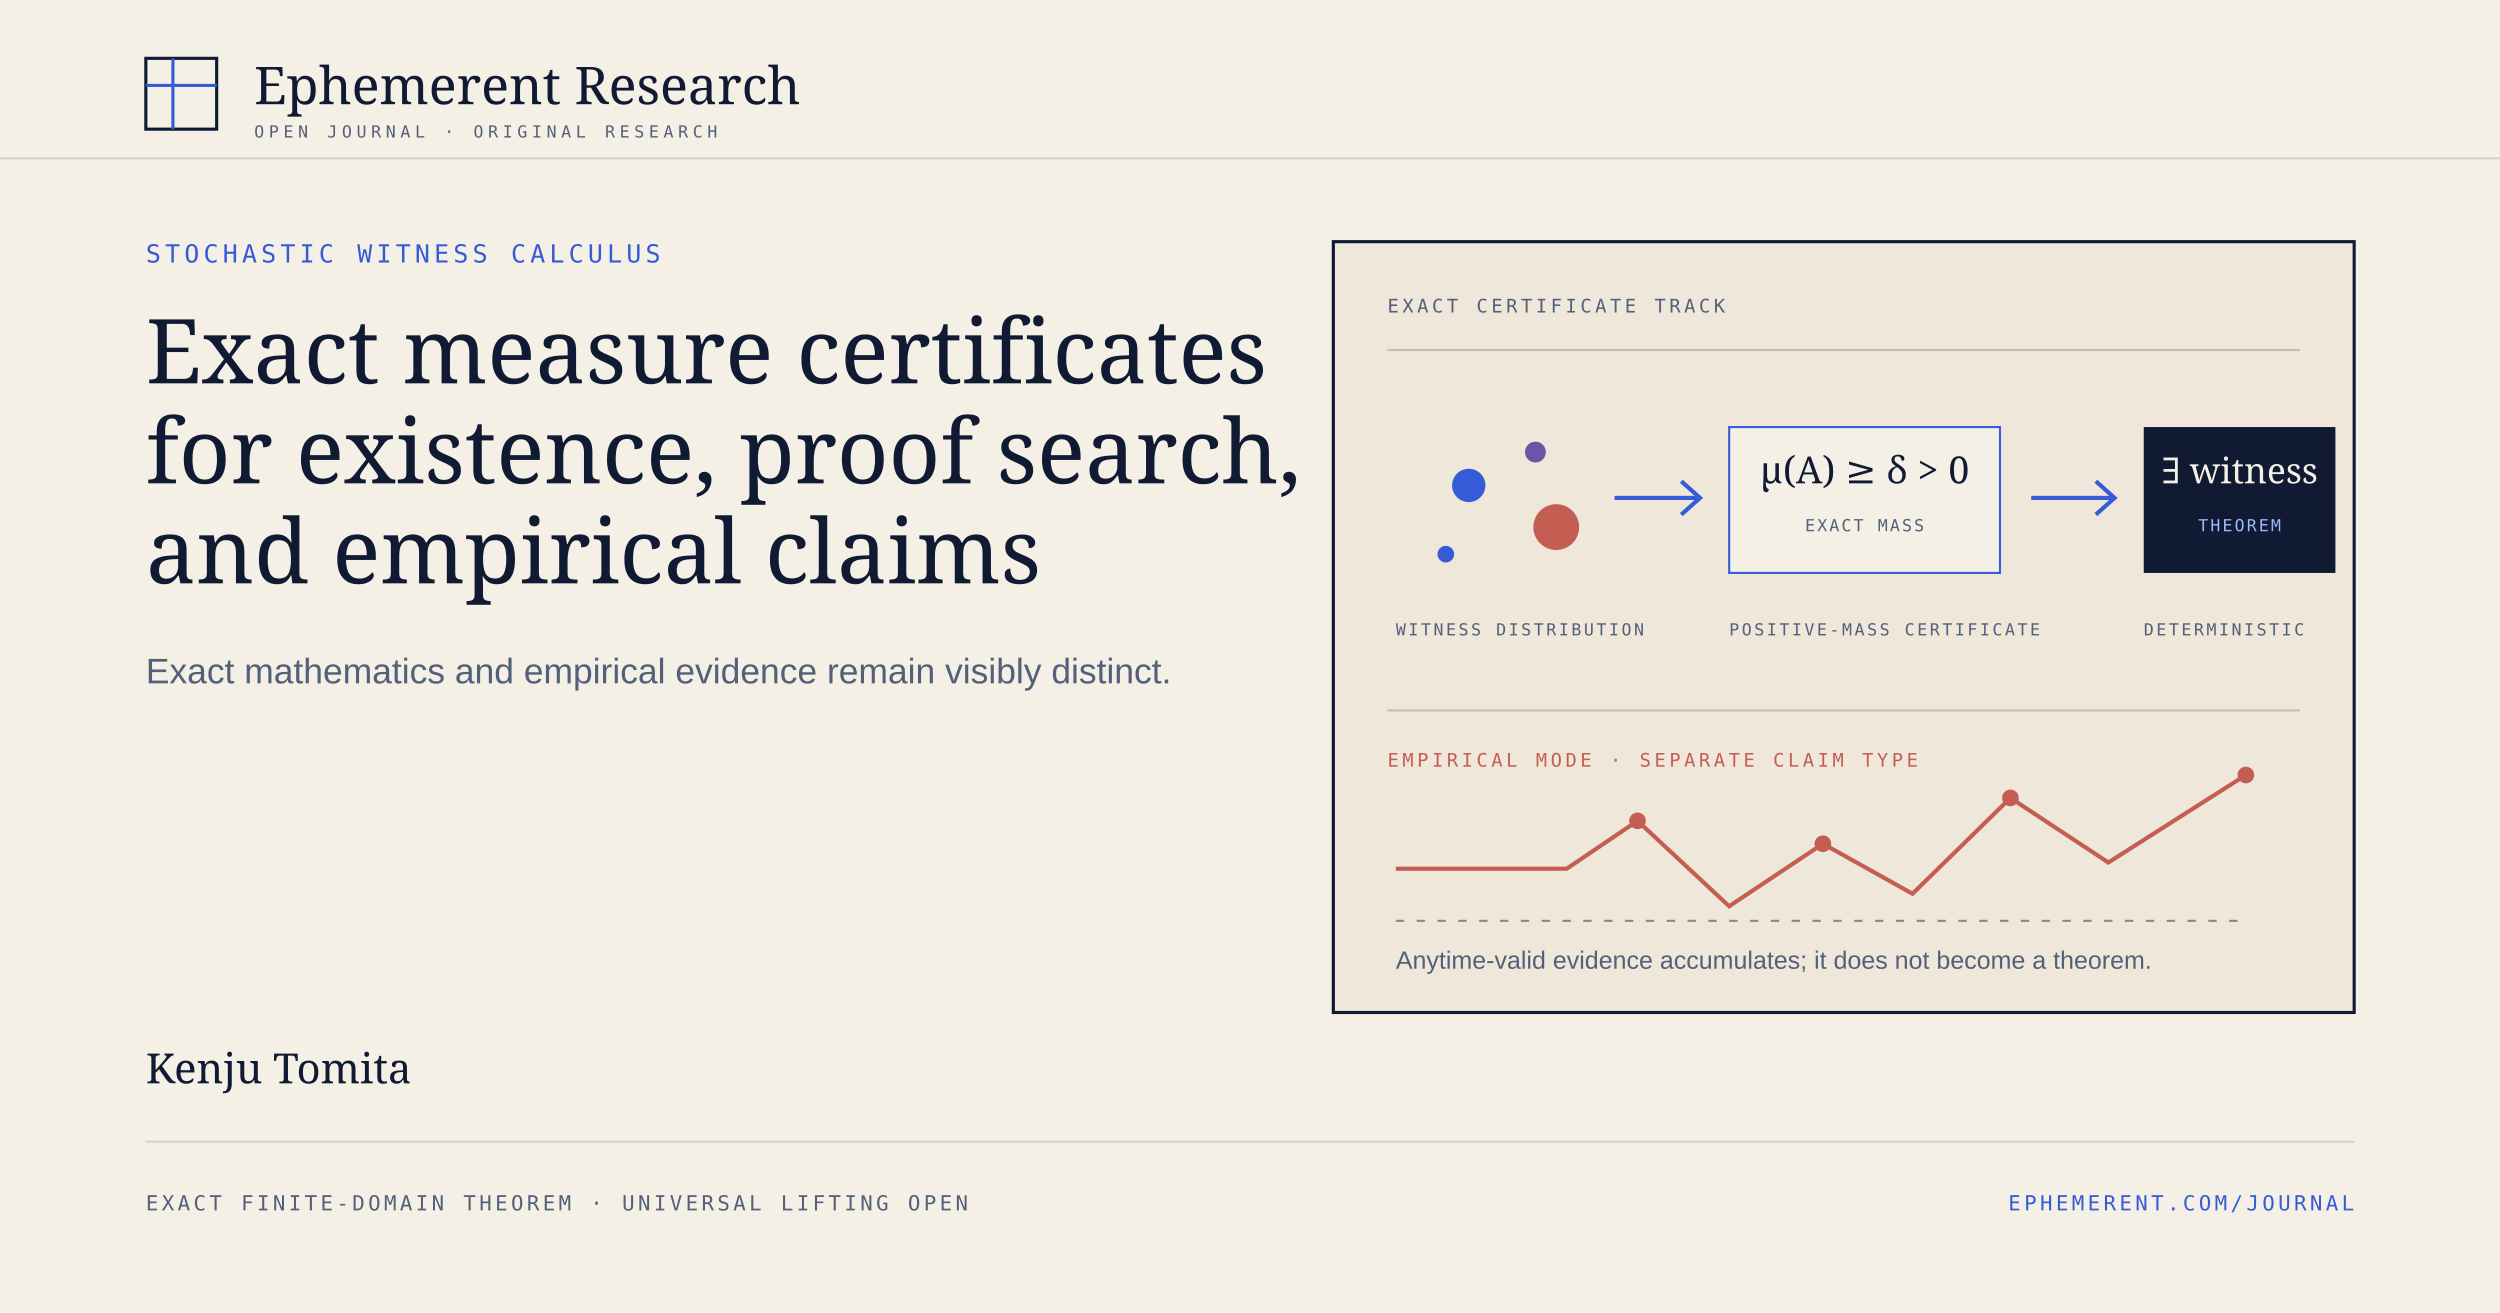
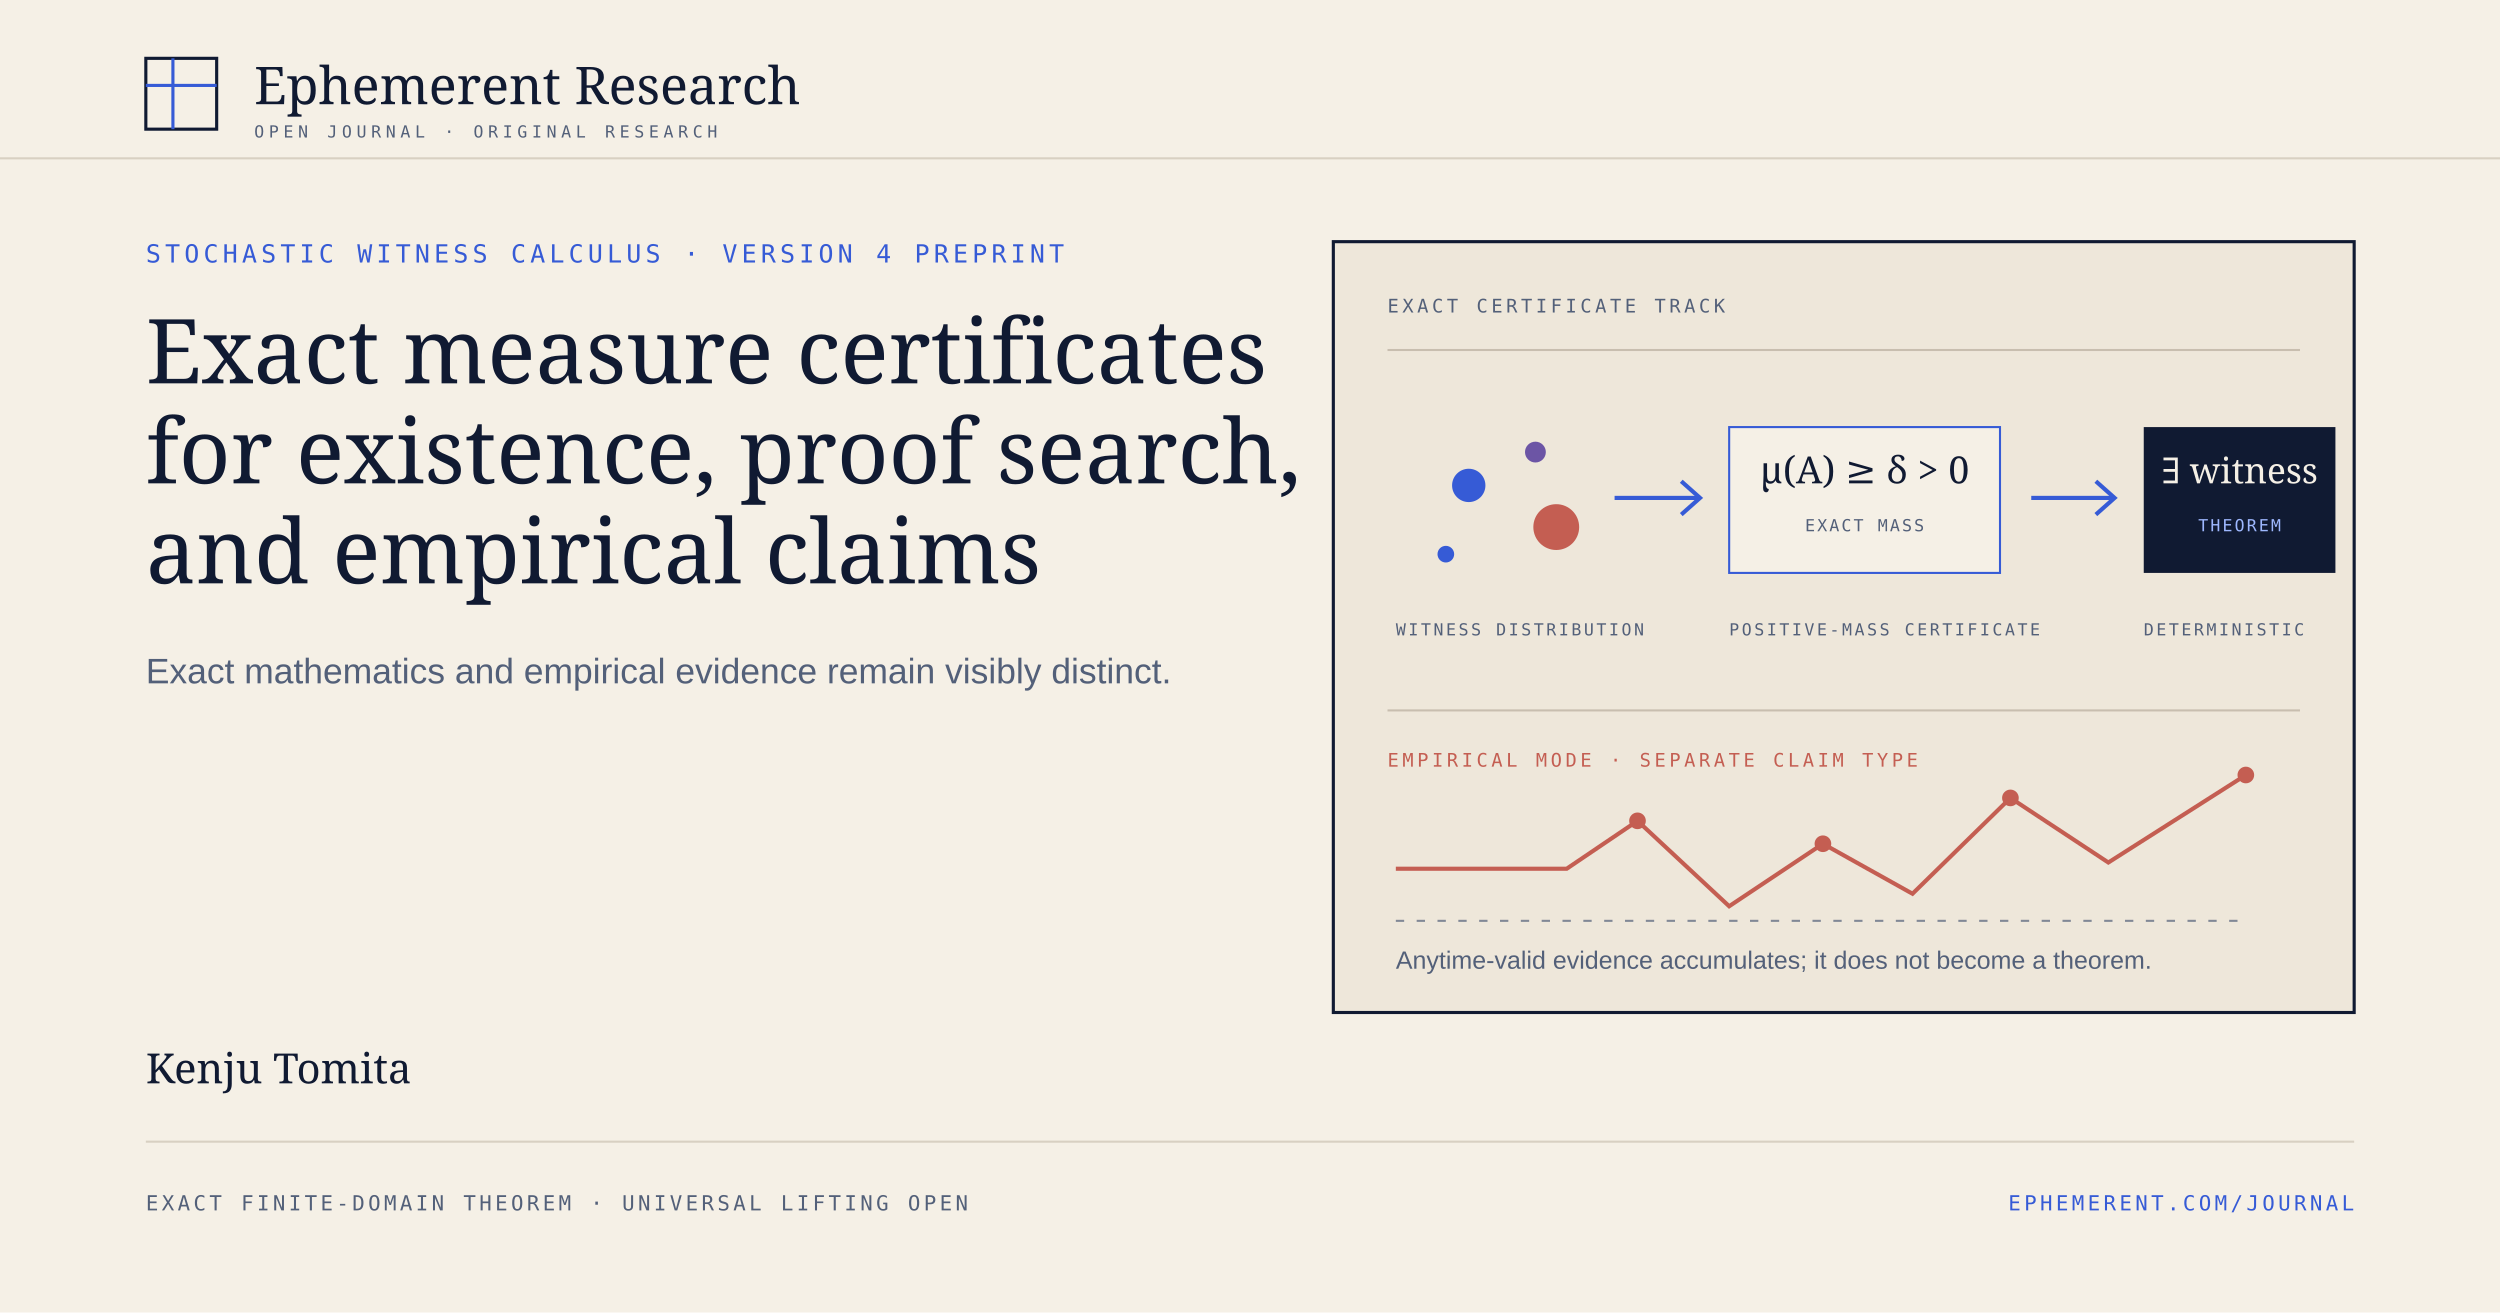
<svg xmlns="http://www.w3.org/2000/svg" width="1200" height="630" viewBox="0 0 1200 630" role="img" aria-labelledby="title desc">
  <rect width="1200" height="630" fill="#f5f0e6" />
  <path d="M0 76H1200M70 548H1130" stroke="#d8d0c2" />
  <g transform="translate(70 28)">
    <rect width="34" height="34" fill="none" stroke="#101a32" stroke-width="1.5" />
    <path d="M13 0V34M0 13H34" stroke="#365bd6" stroke-width="1.5" />
    <text x="52" y="22" fill="#101a32" font-family="Georgia,serif" font-size="25">Ephemerent Research</text>
    <text x="52" y="38" fill="#536079" font-family="ui-monospace,monospace" font-size="8" letter-spacing="2.2">OPEN JOURNAL · ORIGINAL RESEARCH</text>
  </g>
-   <text x="70" y="126" fill="#365bd6" font-family="ui-monospace,monospace" font-size="12" letter-spacing="2">STOCHASTIC WITNESS CALCULUS</text>
+   <text x="70" y="126" fill="#365bd6" font-family="ui-monospace,monospace" font-size="12" letter-spacing="2">STOCHASTIC WITNESS CALCULUS · VERSION 4 PREPRINT</text>
  <g fill="#101a32" font-family="Georgia,serif" font-size="43">
    <text x="70" y="184">Exact measure certificates</text>
    <text x="70" y="232">for existence, proof search,</text>
    <text x="70" y="280">and empirical claims</text>
  </g>
  <text x="70" y="328" fill="#536079" font-family="Arial,sans-serif" font-size="17">Exact mathematics and empirical evidence remain visibly distinct.</text>
  <g transform="translate(640 116)">
    <rect width="490" height="370" fill="#eee7da" stroke="#101a32" stroke-width="1.5" />
    <text x="26" y="34" fill="#536079" font-family="ui-monospace,monospace" font-size="9" letter-spacing="1.7">EXACT CERTIFICATE TRACK</text>
    <path d="M26 52H464" stroke="#c8beaf" />
    <g transform="translate(30 84)">
      <circle cx="35" cy="33" r="8" fill="#365bd6" />
      <circle cx="67" cy="17" r="5" fill="#6c55a5" />
      <circle cx="77" cy="53" r="11" fill="#c45e52" />
      <circle cx="24" cy="66" r="4" fill="#365bd6" />
      <path d="M105 39H145" stroke="#365bd6" stroke-width="2" />
      <path d="M137 31L146 39L137 47" fill="none" stroke="#365bd6" stroke-width="2" />
      <rect x="160" y="5" width="130" height="70" fill="#f5f0e6" stroke="#365bd6" />
      <text x="225" y="32" text-anchor="middle" fill="#101a32" font-family="Georgia,serif" font-size="18">μ(A) ≥ δ &gt; 0</text>
      <text x="225" y="55" text-anchor="middle" fill="#536079" font-family="ui-monospace,monospace" font-size="8" letter-spacing="1">EXACT MASS</text>
      <path d="M305 39H344" stroke="#365bd6" stroke-width="2" />
      <path d="M336 31L345 39L336 47" fill="none" stroke="#365bd6" stroke-width="2" />
      <rect x="359" y="5" width="92" height="70" fill="#101a32" />
      <text x="405" y="32" text-anchor="middle" fill="#f5f0e6" font-family="Georgia,serif" font-size="17">∃ witness</text>
      <text x="405" y="55" text-anchor="middle" fill="#9eb8ff" font-family="ui-monospace,monospace" font-size="8" letter-spacing="1">THEOREM</text>
    </g>
    <g fill="#536079" font-family="ui-monospace,monospace" font-size="8" letter-spacing="1.2">
      <text x="30" y="189">WITNESS DISTRIBUTION</text>
      <text x="190" y="189">POSITIVE-MASS CERTIFICATE</text>
      <text x="389" y="189">DETERMINISTIC</text>
    </g>
    <path d="M26 225H464" stroke="#c8beaf" />
    <text x="26" y="252" fill="#c45e52" font-family="ui-monospace,monospace" font-size="9" letter-spacing="1.7">EMPIRICAL MODE · SEPARATE CLAIM TYPE</text>
    <path d="M30 301H112L146 278L190 319L235 289L278 313L325 267L372 298L438 256" fill="none" stroke="#c45e52" stroke-width="2" />
    <path d="M30 326H438" stroke="#536079" stroke-dasharray="4 6" opacity=".7" />
    <g fill="#c45e52">
      <circle cx="146" cy="278" r="4" />
      <circle cx="235" cy="289" r="4" />
      <circle cx="325" cy="267" r="4" />
      <circle cx="438" cy="256" r="4" />
    </g>
    <text x="30" y="349" fill="#536079" font-family="Arial,sans-serif" font-size="12">Anytime-valid evidence accumulates; it does not become a theorem.</text>
  </g>
  <text x="70" y="520" fill="#101a32" font-family="Georgia,serif" font-size="20">Kenju Tomita</text>
  <text x="70" y="581" fill="#536079" font-family="ui-monospace,monospace" font-size="10" letter-spacing="1.6">EXACT FINITE-DOMAIN THEOREM · UNIVERSAL LIFTING OPEN</text>
  <text x="1130" y="581" text-anchor="end" fill="#365bd6" font-family="ui-monospace,monospace" font-size="10" letter-spacing="1.6">EPHEMERENT.COM/JOURNAL</text>
</svg>
